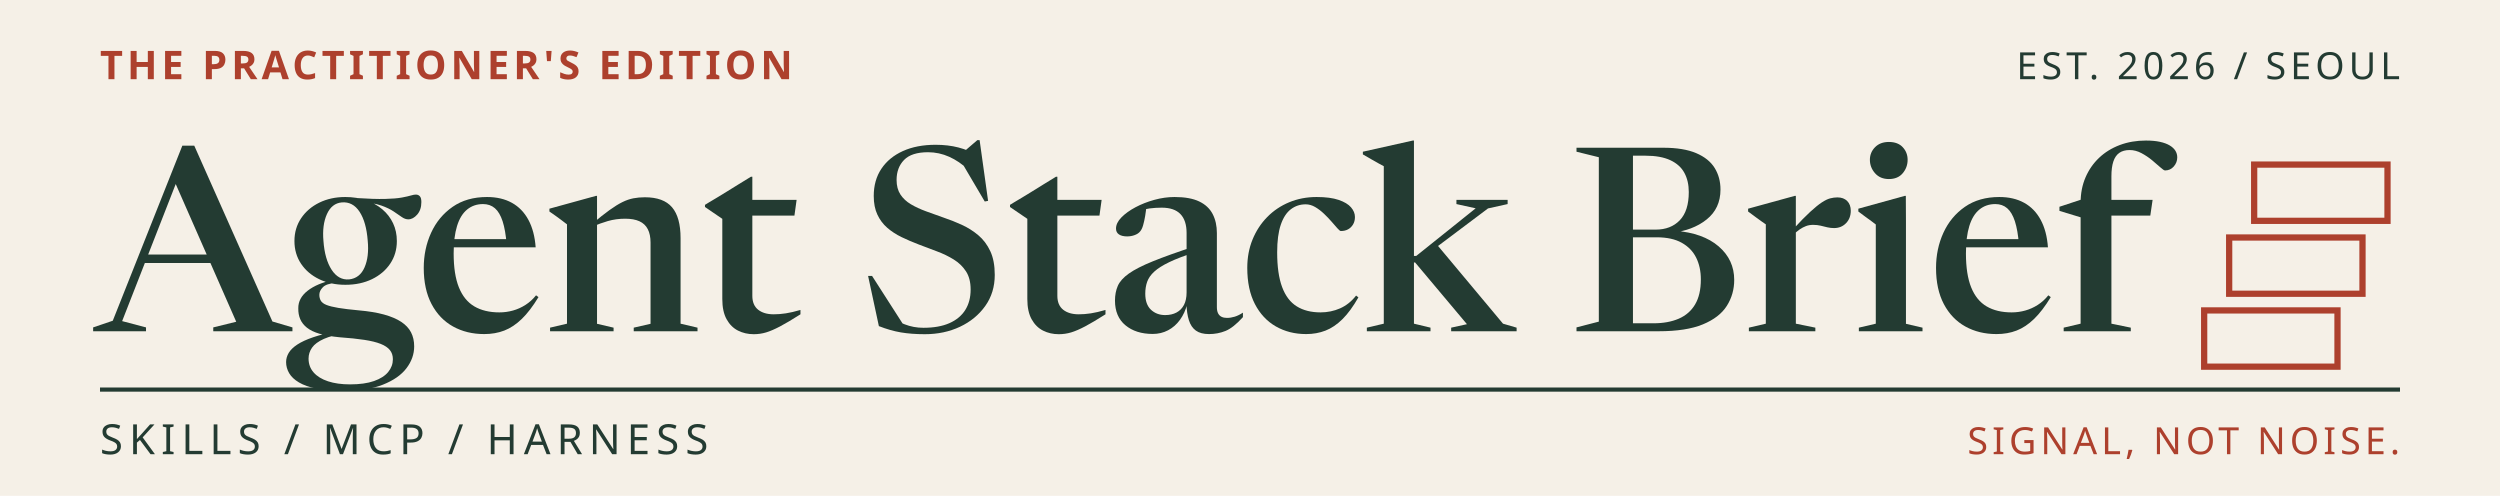
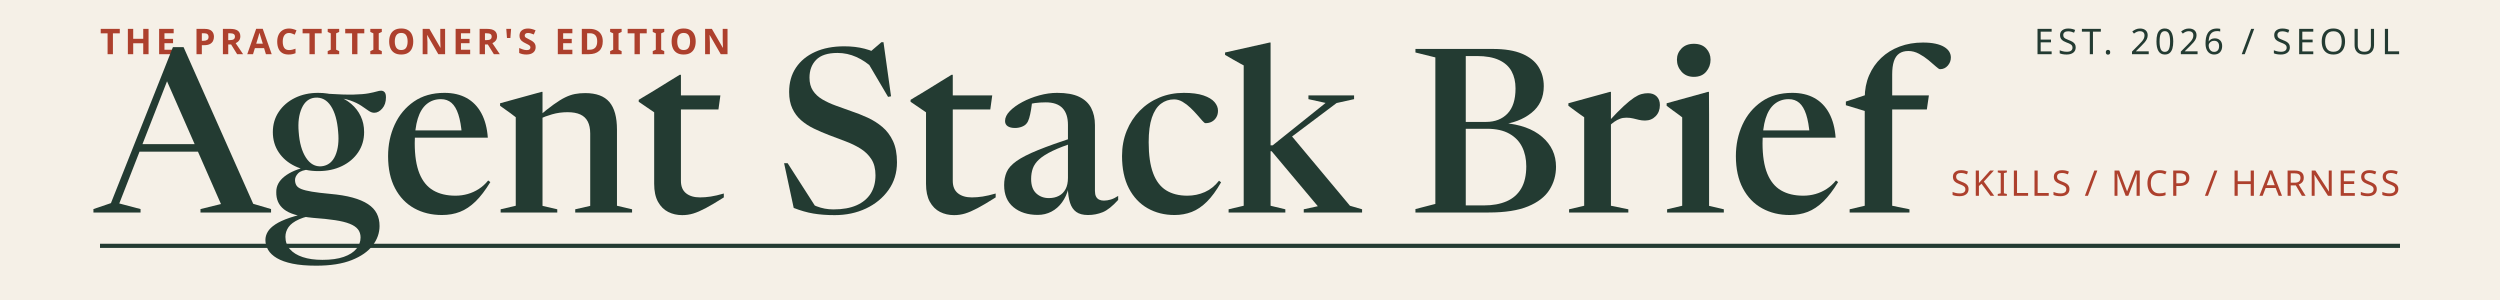
- <svg xmlns="http://www.w3.org/2000/svg" width="1200" height="238" viewBox="0 0 1200 238" role="img" aria-labelledby="title desc">
-   <path fill="#f5f0e7" d="M0 0H1200V238H0Z" />
-   <text x="48" y="38" font-family="Trebuchet MS, sans-serif" font-size="19" fill="#ad402d" letter-spacing="2" font-weight="700">THE PRACTITIONER'S EDITION</text>
-   <text x="1152" y="38" font-family="Trebuchet MS, sans-serif" font-size="18" fill="#233b32" text-anchor="end" letter-spacing="2">EST. 2026 / SEOUL</text>
-   <g fill="#233b32" transform="translate(46 159) scale(0.0616 -0.0616)">
+ <svg xmlns="http://www.w3.org/2000/svg" width="1200" height="144" viewBox="0 0 1200 144" role="img" aria-labelledby="title desc">
+   <path fill="#f5f0e7" d="M0 0H1200V144H0Z" />
+   <text x="48" y="26" font-family="Trebuchet MS, sans-serif" font-size="17" fill="#ad402d" letter-spacing="2" font-weight="700">THE PRACTITIONER'S EDITION</text>
+   <text x="1152" y="26" font-family="Trebuchet MS, sans-serif" font-size="17" fill="#233b32" text-anchor="end" letter-spacing="2">EST. 2026 / SEOUL</text>
+   <g fill="#233b32" transform="translate(46 102) scale(0.0549 -0.0549)">
    <path transform="translate(0 0)" d="M338 532L338 598L1044 598L1044 532ZM1376 76L1532 30L1532 0L915 0L915 30L1094 74L605 1187L642 1197L205 79L391 30L391 0L-21 0L-21 30L132 82L674 1446L767 1446Z" />
    <path transform="translate(1474.6 0)" d="M452 -465Q330 -465 245.5 -447.5Q161 -430 108.5 -399Q56 -368 32 -327Q8 -286 8 -240Q8 -203 28.5 -168.5Q49 -134 95.5 -103.5Q142 -73 218 -47Q294 -21 406 1L483 1L483 -15Q368 -30 302.5 -59.5Q237 -89 210 -128Q183 -167 183 -213Q183 -276 222.5 -321Q262 -366 334.5 -390Q407 -414 506 -414Q619 -414 693 -388Q767 -362 803.5 -317.5Q840 -273 840 -218Q840 -176 817 -147Q794 -118 745 -98.5Q696 -79 617 -67Q538 -55 426 -47Q331 -38 268.5 -19.5Q206 -1 170 28Q134 57 118 94.5Q102 132 103 179Q102 258 175.5 315.5Q249 373 378 401L392 376Q322 371 294.5 343Q267 315 267 284Q267 258 278.5 238Q290 218 322.5 205Q355 192 415 182Q475 172 572 163Q688 153 770 130.5Q852 108 904.5 73.5Q957 39 981.5 -8.5Q1006 -56 1006 -118Q1006 -209 946 -288Q886 -367 763 -416Q640 -465 452 -465ZM470 362Q356 362 266 405.5Q176 449 124.5 526Q73 603 73 703Q73 803 125 880.5Q177 958 266.5 1002Q356 1046 469 1046Q558 1046 631.5 1020.5Q705 995 758.5 949.5Q812 904 841.5 841.5Q871 779 871 703Q871 604 819.5 527Q768 450 677.5 406Q587 362 470 362ZM499 404Q582 413 619 497Q656 581 644 706Q633 851 580.5 931Q528 1011 442 1004Q364 997 326 912.5Q288 828 299 704Q309 562 362.5 479.5Q416 397 499 404ZM603 1005L557 1038Q694 1029 778.5 1031Q863 1033 910.5 1042Q958 1051 981 1058Q1004 1065 1019 1065Q1038 1065 1050 1052Q1062 1039 1062 1007Q1062 946 1029.5 909Q997 872 960 872Q935 872 909.5 890Q884 908 846 933.5Q808 959 750 979.5Q692 1000 603 1005Z" />
    <path transform="translate(2485.2 0)" d="M563 1046Q675 1046 756.5 1001Q838 956 885.5 868Q933 780 942 654L275 654L275 718L819 718L716 676Q707 788 684.5 857Q662 926 624.5 958.5Q587 991 532 991Q460 991 408 948.5Q356 906 329.5 820.5Q303 735 303 606Q303 443 344 341.5Q385 240 464.5 193.5Q544 147 659 147Q714 147 765.5 161.5Q817 176 863 205.5Q909 235 945 280L964 266Q899 159 834 96Q769 33 698 5.5Q627 -22 541 -22Q405 -22 298.5 37Q192 96 131 211.5Q70 327 70 493Q70 642 127.5 767.5Q185 893 295 969.5Q405 1046 563 1046Z" />
    <path transform="translate(3491.41 0)" d="M414 845L414 58L543 28L543 0L48 0L48 28L180 59L180 833Q164 845 134 868Q104 891 43 933L43 955L406 1055L414 1055ZM700 28L831 58L831 691Q831 754 809.5 795.5Q788 837 744.5 857Q701 877 633 877Q562 877 498 858.5Q434 840 386 817L376 837Q454 903 511 944Q568 985 612 1006.5Q656 1028 697.5 1036Q739 1044 787 1044Q932 1044 998.5 966Q1065 888 1065 725L1065 59L1197 28L1197 0L700 0Z" />
    <path transform="translate(4714.61 0)" d="M401 276Q401 204 446 168Q491 132 568 132Q613 132 662 139.5Q711 147 776 166L776 132Q680 71 617.5 38Q555 5 508.5 -9Q462 -23 412 -23Q345 -23 289.5 5Q234 33 200.5 93.5Q167 154 167 251L167 876L32 968L32 985Q42 992 67 1006.5Q92 1021 127.5 1042.5Q163 1064 206 1090.5Q249 1117 295.5 1146Q342 1175 390 1204L401 1204L401 991ZM317 901L317 1024L746 1024L729 901Z" />
    <path transform="translate(5485.61 0)" d="" />
    <path transform="translate(5939.61 0)" d="M947 1365L815 1391L929 1489L947 1489L1013 1016L987 1011L792 1342L858 1259Q789 1324 710 1359.5Q631 1395 545 1395Q417 1395 358.5 1335Q300 1275 300 1179Q300 1111 330 1065.5Q360 1020 411.5 989.5Q463 959 528.5 935Q594 911 665 886Q737 862 808 829.5Q879 797 937 748Q995 699 1030 624.5Q1065 550 1065 439Q1065 301 991 197Q917 93 794 35Q671 -23 520 -23Q416 -23 333.5 -9Q251 5 162 40L78 431L109 431L372 21L208 131Q294 81 363 54Q432 27 509 27Q630 27 711.5 63Q793 99 835 165.5Q877 232 877 325Q877 411 841 466.5Q805 522 745.5 559Q686 596 614.5 622.5Q543 649 473 676Q402 703 339 733.5Q276 764 227.5 806Q179 848 150.5 908.5Q122 969 122 1054Q122 1177 181.5 1266Q241 1355 349 1404Q457 1453 604 1453Q701 1453 782 1432Q863 1411 947 1365Z" />
    <path transform="translate(7091.41 0)" d="M401 276Q401 204 446 168Q491 132 568 132Q613 132 662 139.5Q711 147 776 166L776 132Q680 71 617.5 38Q555 5 508.5 -9Q462 -23 412 -23Q345 -23 289.5 5Q234 33 200.5 93.5Q167 154 167 251L167 876L32 968L32 985Q42 992 67 1006.5Q92 1021 127.5 1042.5Q163 1064 206 1090.5Q249 1117 295.5 1146Q342 1175 390 1204L401 1204L401 991ZM317 901L317 1024L746 1024L729 901Z" />
    <path transform="translate(7866.41 0)" d="M694 661L701 616Q576 576 499 539Q422 502 381.5 465Q341 428 326 386Q311 344 311 293Q311 209 355.5 167.5Q400 126 466 126Q517 126 554.5 146Q592 166 612.5 205Q633 244 633 303L633 766Q633 863 585 913Q537 963 439 963Q390 963 344.5 957Q299 951 272 939L321 985Q317 938 310 897Q303 856 294 825Q285 794 271 778Q257 760 229 749.5Q201 739 170 739Q129 739 106 754.5Q83 770 83 800Q83 844 125 887Q167 930 234.5 966Q302 1002 382 1024Q462 1046 539 1046Q659 1046 731 1011.5Q803 977 836 913.5Q869 850 869 765L869 188Q869 158 878.5 139.5Q888 121 905.5 112.5Q923 104 947 104Q977 104 1008 113.5Q1039 123 1072 145L1072 110Q997 27 936.5 2.5Q876 -22 808 -22Q743 -22 705.5 5Q668 32 651 85.5Q634 139 632 216L638 213Q620 142 581.5 89Q543 36 488.5 7.5Q434 -21 369 -21Q238 -21 156.5 46.5Q75 114 75 239Q75 303 97 353.5Q119 404 183 449.5Q247 495 370 545Q493 595 694 661Z" />
    <path transform="translate(8903.22 0)" d="M609 1046Q715 1046 781 1023.5Q847 1001 877.5 965.5Q908 930 908 890Q908 857 893.5 832.5Q879 808 855 794.5Q831 781 798 781Q790 781 771 802.5Q752 824 726 854Q700 884 667 915.5Q634 947 598 968Q562 989 524 989Q459 989 408.5 950.5Q358 912 330 829.5Q302 747 302 615Q302 448 340.5 344.5Q379 241 454.5 194Q530 147 640 147Q721 147 792.5 178.5Q864 210 917 278L935 264Q874 157 811 94.5Q748 32 678.5 5Q609 -22 528 -22Q396 -22 292 37.5Q188 97 128.5 212Q69 327 69 494Q69 614 110 714.5Q151 815 224 889.5Q297 964 395.5 1005Q494 1046 609 1046Z" />
    <path transform="translate(9871.02 0)" d="M506 603L580 674L1094 59L1200 28L1200 0L690 0L690 28L813 55L409 536L350 536L350 587L418 587L881 958L731 991L731 1024L1130 1024L1130 991L977 957ZM400 59L529 28L529 0L33 0L33 28L165 59L165 1286Q151 1293 128 1306Q105 1319 73 1337Q41 1355 2 1378L2 1399L391 1486L400 1486L400 1311Z" />
    <path transform="translate(11020.62 0)" d="" />
    <path transform="translate(11474.62 0)" d="M283 1368L388 1430L739 1430Q897 1430 995.5 1388Q1094 1346 1139.5 1272.5Q1185 1199 1185 1104Q1185 957 1076.5 870.5Q968 784 801 767L831 783Q1049 766 1170.5 661.5Q1292 557 1292 400Q1292 289 1234.5 198Q1177 107 1047.5 53.5Q918 0 704 0L389 0L308 62L662 62Q777 62 860 98Q943 134 987.5 209.5Q1032 285 1032 404Q1032 500 995.5 573.5Q959 647 883 689.5Q807 732 689 732L307 732L283 792L680 792Q798 792 868 865Q938 938 938 1085Q938 1171 903.5 1234.5Q869 1298 794 1333Q719 1368 600 1368ZM63 0L63 30L237 75L237 1356L63 1399L63 1430L503 1430L503 0Z" />
    <path transform="translate(12832.82 0)" d="M738 1043Q786 1043 814 1015Q842 987 842 939Q842 880 805 842Q768 804 712 804Q684 804 659 810Q634 816 607.5 822.5Q581 829 548 829Q518 829 493 819.5Q468 810 444 793.5Q420 777 395 752L395 797Q473 882 526.5 931Q580 980 616.5 1004Q653 1028 681.5 1035.5Q710 1043 738 1043ZM414 855L414 59L566 28L566 0L48 0L48 28L180 59L180 833Q167 842 149 854.5Q131 867 105.5 886Q80 905 42 933L42 955L406 1055L414 1055Z" />
    <path transform="translate(13687.83 0)" d="M284 1186Q216 1186 176 1231.5Q136 1277 136 1336Q136 1393 176 1434Q216 1475 284 1475Q354 1475 392 1434Q430 1393 430 1336Q430 1277 392 1231.5Q354 1186 284 1186ZM416 1055L417 855L417 58L546 28L546 0L50 0L50 28L182 59L182 832Q171 841 150.5 856Q130 871 103 890.5Q76 910 46 933L46 955L408 1055Z" />
    <path transform="translate(14269.23 0)" d="M563 1046Q675 1046 756.5 1001Q838 956 885.5 868Q933 780 942 654L275 654L275 718L819 718L716 676Q707 788 684.5 857Q662 926 624.5 958.5Q587 991 532 991Q460 991 408 948.5Q356 906 329.5 820.5Q303 735 303 606Q303 443 344 341.5Q385 240 464.5 193.5Q544 147 659 147Q714 147 765.5 161.5Q817 176 863 205.5Q909 235 945 280L964 266Q899 159 834 96Q769 33 698 5.5Q627 -22 541 -22Q405 -22 298.5 37Q192 96 131 211.5Q70 327 70 493Q70 642 127.5 767.5Q185 893 295 969.5Q405 1046 563 1046Z" />
    <path transform="translate(15273.83 0)" d="M247 901L208 883L27 938L27 970L221 1034L299 1024L753 1024L735 901ZM432 59L583 28L583 0L60 0L60 28L192 59L192 1002Q192 1110 230 1198.5Q268 1287 336 1351.5Q404 1416 497 1451Q590 1486 701 1486Q764 1486 810 1476Q856 1466 886 1448Q916 1430 930.5 1406.5Q945 1383 945 1355Q945 1315 918 1284Q891 1253 850 1253Q840 1253 813.5 1277Q787 1301 749 1332.5Q711 1364 666 1388Q621 1412 574 1412Q525 1412 493.5 1390Q462 1368 447 1322.5Q432 1277 432 1208Z" />
  </g>
-   <g fill="none" stroke="#ad402d" stroke-width="3">
-     <path d="M1082 79h64v27h-64zM1070 114h64v27h-64zM1058 149h64v27h-64z" />
-   </g>
-   <path d="M48 187H1152" fill="none" stroke="#233b32" stroke-width="2" />
-   <text x="48" y="218" font-family="Trebuchet MS, sans-serif" font-size="20" fill="#233b32" letter-spacing="3">SKILLS / MCP / HARNESS</text>
-   <text x="1152" y="218" font-family="Trebuchet MS, sans-serif" font-size="18" fill="#ad402d" text-anchor="end" letter-spacing="2">SIGNAL, NOT NOISE.</text>
+   <path d="M48 118H1152" fill="none" stroke="#233b32" stroke-width="2" />
+   <text x="1152" y="94" font-family="Trebuchet MS, sans-serif" font-size="17" fill="#ad402d" text-anchor="end" letter-spacing="1">SKILLS / MCP / HARNESS</text>
</svg>
